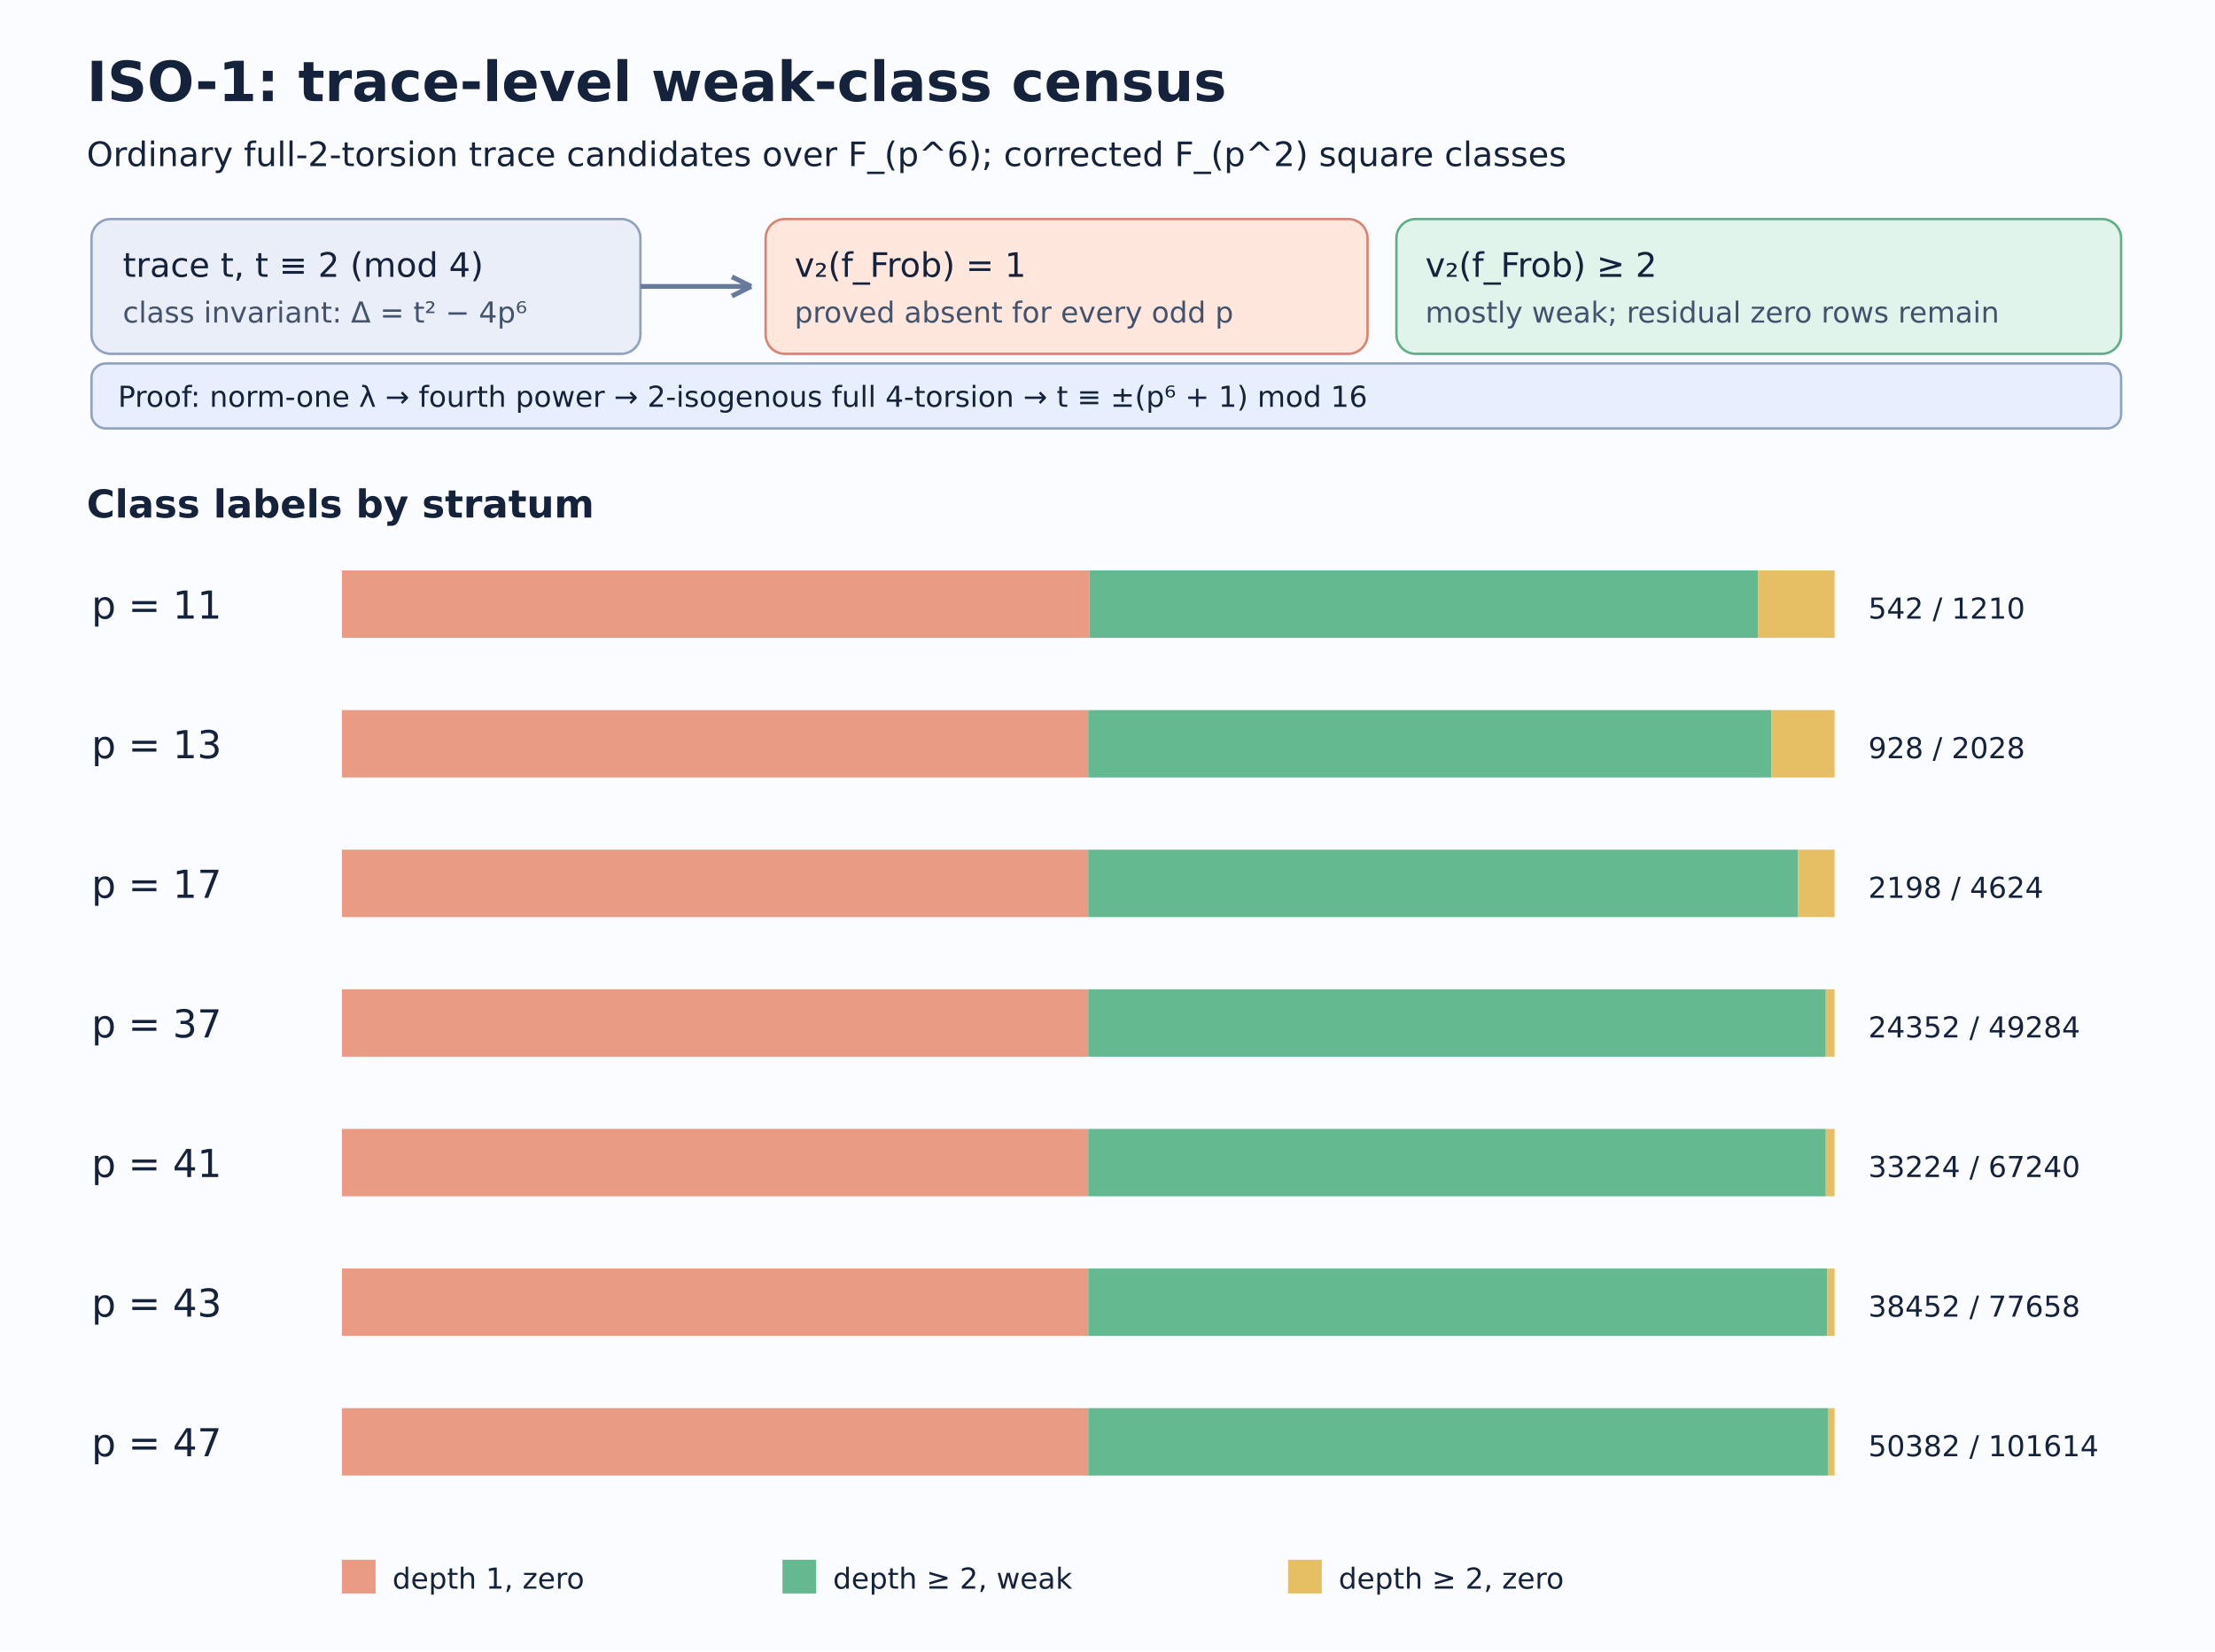
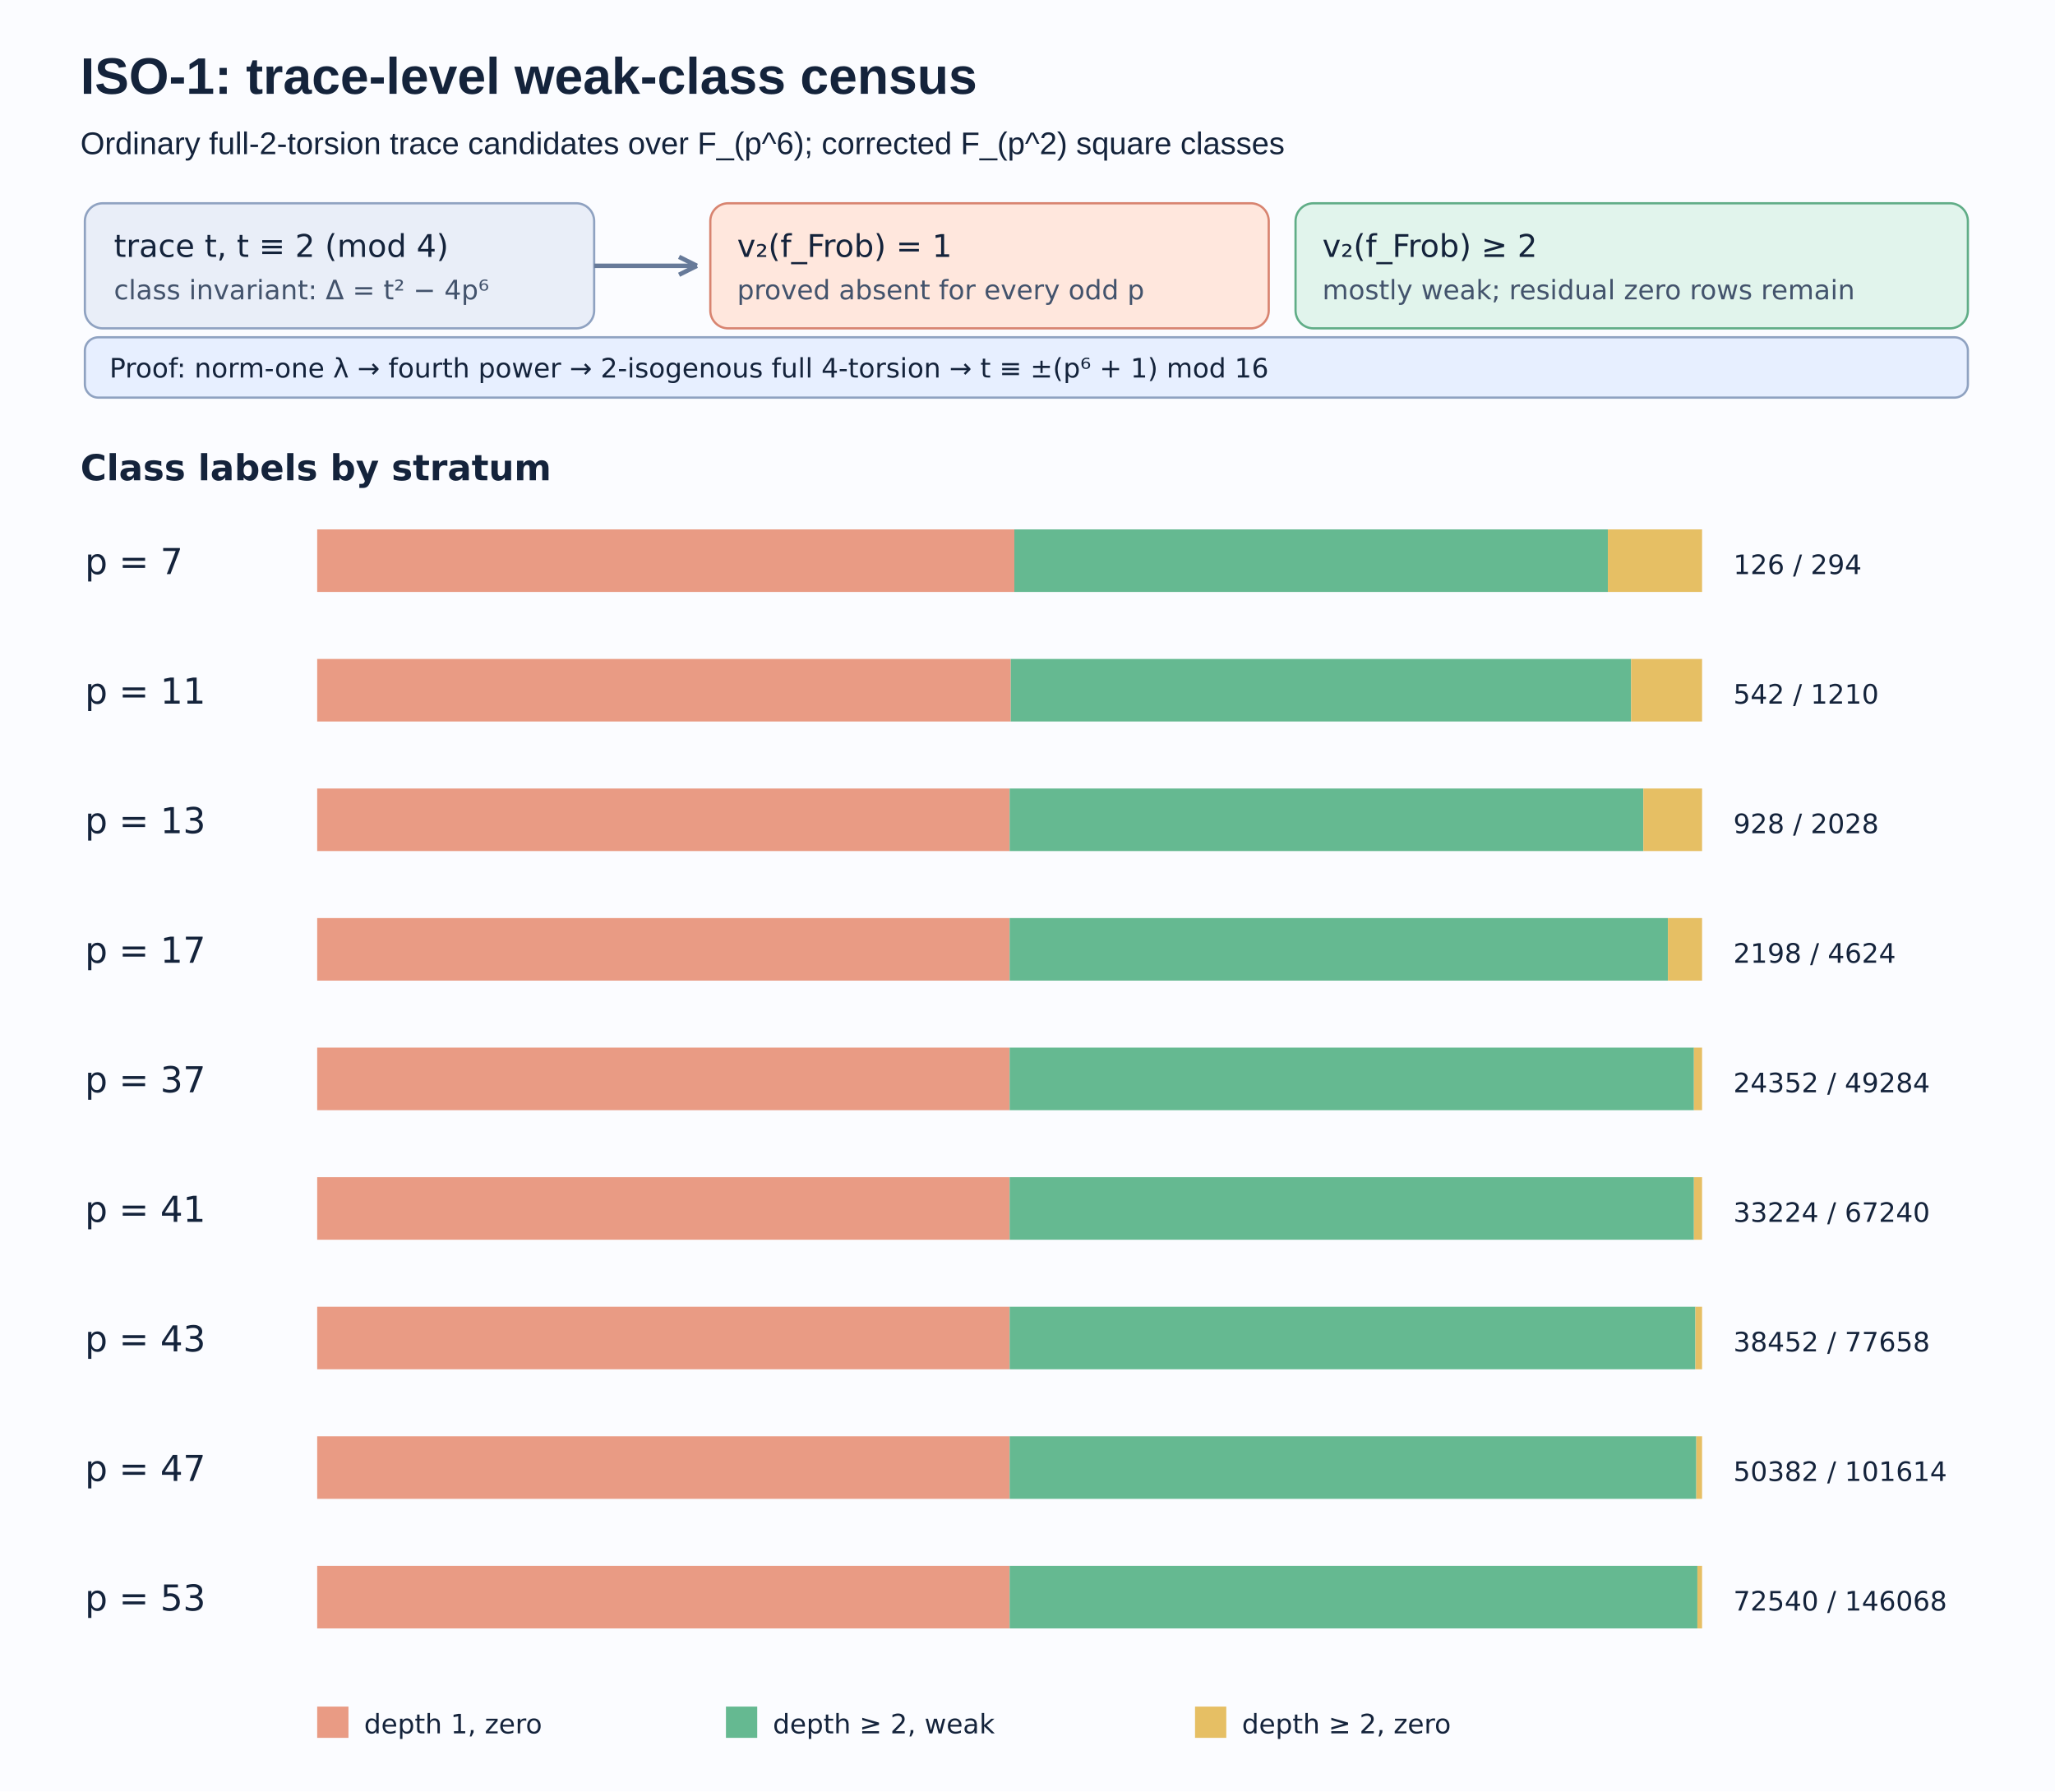
- <svg xmlns="http://www.w3.org/2000/svg" width="920" height="686" viewBox="0 0 920 686">
-   <rect width="920" height="686" fill="#fbfcff" />
-   <g font-family="Arial Unicode MS,DejaVu Sans,Arial,Helvetica,sans-serif" fill="#14233b">
+ <svg xmlns="http://www.w3.org/2000/svg" width="920" height="802" viewBox="0 0 920 802">
+   <rect width="920" height="802" fill="#fbfcff" />
+   <g font-family="Arial,Helvetica,sans-serif" fill="#14233b">
    <text x="36" y="42" font-size="23" font-weight="700">ISO-1: trace-level weak-class census</text>
    <text x="36" y="69" font-size="14">Ordinary full-2-torsion trace candidates over F_(p^6); corrected F_(p^2) square classes</text>
  </g>
  <rect x="38" y="91" width="228" height="56" rx="8" fill="#e9eef8" stroke="#8fa2c1" />
  <text x="51" y="115" font-size="14" font-family="Arial Unicode MS,DejaVu Sans,Arial" fill="#14233b">trace t, t ≡ 2 (mod 4)</text>
  <text x="51" y="134" font-size="12" font-family="Arial Unicode MS,DejaVu Sans,Arial" fill="#43536c">class invariant: Δ = t² − 4p⁶</text>
  <path d="M 266 119 H 312" stroke="#677a99" stroke-width="2" />
  <path d="M 312 119 L 304 115 M 312 119 L 304 123" stroke="#677a99" stroke-width="2" />
  <rect x="318" y="91" width="250" height="56" rx="8" fill="#ffe7dd" stroke="#d88470" />
  <text x="330" y="115" font-size="14" font-family="Arial Unicode MS,DejaVu Sans,Arial" fill="#14233b">v₂(f_Frob) = 1</text>
  <text x="330" y="134" font-size="12" font-family="Arial Unicode MS,DejaVu Sans,Arial" fill="#43536c">proved absent for every odd p</text>
  <rect x="580" y="91" width="301" height="56" rx="8" fill="#e1f4ec" stroke="#60ad87" />
  <text x="592" y="115" font-size="14" font-family="Arial Unicode MS,DejaVu Sans,Arial" fill="#14233b">v₂(f_Frob) ≥ 2</text>
  <text x="592" y="134" font-size="12" font-family="Arial Unicode MS,DejaVu Sans,Arial" fill="#43536c">mostly weak; residual zero rows remain</text>
  <text x="36" y="215" font-size="16" font-family="Arial Unicode MS,DejaVu Sans,Arial" font-weight="700" fill="#14233b">Class labels by stratum</text>
  <rect x="38" y="151" width="843" height="27" rx="6" fill="#e7efff" stroke="#8fa2c1" />
  <text x="49" y="169" font-size="12" font-family="Arial Unicode MS,DejaVu Sans,Arial" fill="#14233b">Proof: norm-one λ → fourth power → 2-isogenous full 4-torsion → t ≡ ±(p⁶ + 1) mod 16</text>
-   <text x="38" y="257" font-size="16" font-family="Arial Unicode MS,DejaVu Sans,Arial" fill="#14233b">p = 11</text>
-   <rect x="142" y="237" width="310.51" height="28" fill="#e99b84" />
-   <rect x="452.51" y="237" width="277.72" height="28" fill="#65b991" />
-   <rect x="730.23" y="237" width="31.77" height="28" fill="#e6bf64" />
-   <text x="776" y="257" font-size="12" font-family="Arial Unicode MS,DejaVu Sans,Arial" fill="#14233b">542 / 1210</text>
-   <text x="38" y="315" font-size="16" font-family="Arial Unicode MS,DejaVu Sans,Arial" fill="#14233b">p = 13</text>
-   <rect x="142" y="295" width="310.00" height="28" fill="#e99b84" />
-   <rect x="452.00" y="295" width="283.71" height="28" fill="#65b991" />
-   <rect x="735.71" y="295" width="26.29" height="28" fill="#e6bf64" />
-   <text x="776" y="315" font-size="12" font-family="Arial Unicode MS,DejaVu Sans,Arial" fill="#14233b">928 / 2028</text>
-   <text x="38" y="373" font-size="16" font-family="Arial Unicode MS,DejaVu Sans,Arial" fill="#14233b">p = 17</text>
+   <text x="38" y="257" font-size="16" font-family="Arial Unicode MS,DejaVu Sans,Arial" fill="#14233b">p = 7</text>
+   <rect x="142" y="237" width="312.11" height="28" fill="#e99b84" />
+   <rect x="454.11" y="237" width="265.71" height="28" fill="#65b991" />
+   <rect x="719.82" y="237" width="42.18" height="28" fill="#e6bf64" />
+   <text x="776" y="257" font-size="12" font-family="Arial Unicode MS,DejaVu Sans,Arial" fill="#14233b">126 / 294</text>
+   <text x="38" y="315" font-size="16" font-family="Arial Unicode MS,DejaVu Sans,Arial" fill="#14233b">p = 11</text>
+   <rect x="142" y="295" width="310.51" height="28" fill="#e99b84" />
+   <rect x="452.51" y="295" width="277.72" height="28" fill="#65b991" />
+   <rect x="730.23" y="295" width="31.77" height="28" fill="#e6bf64" />
+   <text x="776" y="315" font-size="12" font-family="Arial Unicode MS,DejaVu Sans,Arial" fill="#14233b">542 / 1210</text>
+   <text x="38" y="373" font-size="16" font-family="Arial Unicode MS,DejaVu Sans,Arial" fill="#14233b">p = 13</text>
  <rect x="142" y="353" width="310.00" height="28" fill="#e99b84" />
-   <rect x="452.00" y="353" width="294.71" height="28" fill="#65b991" />
-   <rect x="746.71" y="353" width="15.29" height="28" fill="#e6bf64" />
-   <text x="776" y="373" font-size="12" font-family="Arial Unicode MS,DejaVu Sans,Arial" fill="#14233b">2198 / 4624</text>
-   <text x="38" y="431" font-size="16" font-family="Arial Unicode MS,DejaVu Sans,Arial" fill="#14233b">p = 37</text>
+   <rect x="452.00" y="353" width="283.71" height="28" fill="#65b991" />
+   <rect x="735.71" y="353" width="26.29" height="28" fill="#e6bf64" />
+   <text x="776" y="373" font-size="12" font-family="Arial Unicode MS,DejaVu Sans,Arial" fill="#14233b">928 / 2028</text>
+   <text x="38" y="431" font-size="16" font-family="Arial Unicode MS,DejaVu Sans,Arial" fill="#14233b">p = 17</text>
  <rect x="142" y="411" width="310.00" height="28" fill="#e99b84" />
-   <rect x="452.00" y="411" width="306.35" height="28" fill="#65b991" />
-   <rect x="758.35" y="411" width="3.65" height="28" fill="#e6bf64" />
-   <text x="776" y="431" font-size="12" font-family="Arial Unicode MS,DejaVu Sans,Arial" fill="#14233b">24352 / 49284</text>
-   <text x="38" y="489" font-size="16" font-family="Arial Unicode MS,DejaVu Sans,Arial" fill="#14233b">p = 41</text>
+   <rect x="452.00" y="411" width="294.71" height="28" fill="#65b991" />
+   <rect x="746.71" y="411" width="15.29" height="28" fill="#e6bf64" />
+   <text x="776" y="431" font-size="12" font-family="Arial Unicode MS,DejaVu Sans,Arial" fill="#14233b">2198 / 4624</text>
+   <text x="38" y="489" font-size="16" font-family="Arial Unicode MS,DejaVu Sans,Arial" fill="#14233b">p = 37</text>
  <rect x="142" y="469" width="310.00" height="28" fill="#e99b84" />
  <rect x="452.00" y="469" width="306.35" height="28" fill="#65b991" />
  <rect x="758.35" y="469" width="3.65" height="28" fill="#e6bf64" />
-   <text x="776" y="489" font-size="12" font-family="Arial Unicode MS,DejaVu Sans,Arial" fill="#14233b">33224 / 67240</text>
-   <text x="38" y="547" font-size="16" font-family="Arial Unicode MS,DejaVu Sans,Arial" fill="#14233b">p = 43</text>
-   <rect x="142" y="527" width="310.01" height="28" fill="#e99b84" />
-   <rect x="452.01" y="527" width="306.99" height="28" fill="#65b991" />
-   <rect x="759.00" y="527" width="3.00" height="28" fill="#e6bf64" />
-   <text x="776" y="547" font-size="12" font-family="Arial Unicode MS,DejaVu Sans,Arial" fill="#14233b">38452 / 77658</text>
-   <text x="38" y="605" font-size="16" font-family="Arial Unicode MS,DejaVu Sans,Arial" fill="#14233b">p = 47</text>
+   <text x="776" y="489" font-size="12" font-family="Arial Unicode MS,DejaVu Sans,Arial" fill="#14233b">24352 / 49284</text>
+   <text x="38" y="547" font-size="16" font-family="Arial Unicode MS,DejaVu Sans,Arial" fill="#14233b">p = 41</text>
+   <rect x="142" y="527" width="310.00" height="28" fill="#e99b84" />
+   <rect x="452.00" y="527" width="306.35" height="28" fill="#65b991" />
+   <rect x="758.35" y="527" width="3.65" height="28" fill="#e6bf64" />
+   <text x="776" y="547" font-size="12" font-family="Arial Unicode MS,DejaVu Sans,Arial" fill="#14233b">33224 / 67240</text>
+   <text x="38" y="605" font-size="16" font-family="Arial Unicode MS,DejaVu Sans,Arial" fill="#14233b">p = 43</text>
  <rect x="142" y="585" width="310.01" height="28" fill="#e99b84" />
-   <rect x="452.01" y="585" width="307.41" height="28" fill="#65b991" />
-   <rect x="759.41" y="585" width="2.59" height="28" fill="#e6bf64" />
-   <text x="776" y="605" font-size="12" font-family="Arial Unicode MS,DejaVu Sans,Arial" fill="#14233b">50382 / 101614</text>
+   <rect x="452.01" y="585" width="306.99" height="28" fill="#65b991" />
+   <rect x="759.00" y="585" width="3.00" height="28" fill="#e6bf64" />
+   <text x="776" y="605" font-size="12" font-family="Arial Unicode MS,DejaVu Sans,Arial" fill="#14233b">38452 / 77658</text>
+   <text x="38" y="663" font-size="16" font-family="Arial Unicode MS,DejaVu Sans,Arial" fill="#14233b">p = 47</text>
+   <rect x="142" y="643" width="310.01" height="28" fill="#e99b84" />
+   <rect x="452.01" y="643" width="307.41" height="28" fill="#65b991" />
+   <rect x="759.41" y="643" width="2.59" height="28" fill="#e6bf64" />
+   <text x="776" y="663" font-size="12" font-family="Arial Unicode MS,DejaVu Sans,Arial" fill="#14233b">50382 / 101614</text>
+   <text x="38" y="721" font-size="16" font-family="Arial Unicode MS,DejaVu Sans,Arial" fill="#14233b">p = 53</text>
+   <rect x="142" y="701" width="310.00" height="28" fill="#e99b84" />
+   <rect x="452.00" y="701" width="307.90" height="28" fill="#65b991" />
+   <rect x="759.90" y="701" width="2.10" height="28" fill="#e6bf64" />
+   <text x="776" y="721" font-size="12" font-family="Arial Unicode MS,DejaVu Sans,Arial" fill="#14233b">72540 / 146068</text>
  <g font-family="Arial Unicode MS,DejaVu Sans,Arial" font-size="12" fill="#14233b">
-     <rect x="142" y="648" width="14" height="14" fill="#e99b84" />
-     <text x="163" y="660">depth 1, zero</text>
-     <rect x="325" y="648" width="14" height="14" fill="#65b991" />
-     <text x="346" y="660">depth ≥ 2, weak</text>
-     <rect x="535" y="648" width="14" height="14" fill="#e6bf64" />
-     <text x="556" y="660">depth ≥ 2, zero</text>
+     <rect x="142" y="764" width="14" height="14" fill="#e99b84" />
+     <text x="163" y="776">depth 1, zero</text>
+     <rect x="325" y="764" width="14" height="14" fill="#65b991" />
+     <text x="346" y="776">depth ≥ 2, weak</text>
+     <rect x="535" y="764" width="14" height="14" fill="#e6bf64" />
+     <text x="556" y="776">depth ≥ 2, zero</text>
  </g>
</svg>
